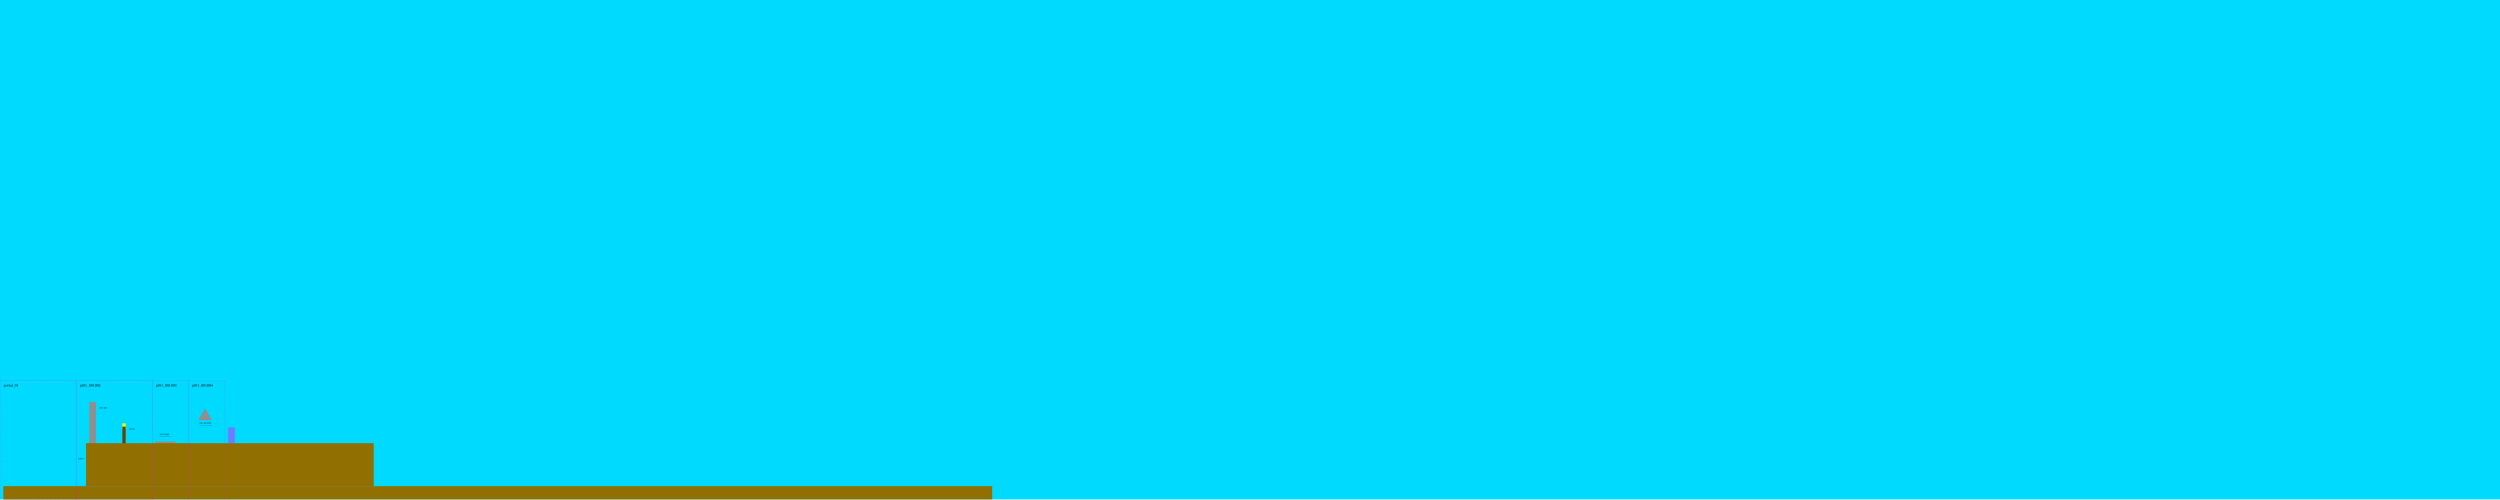
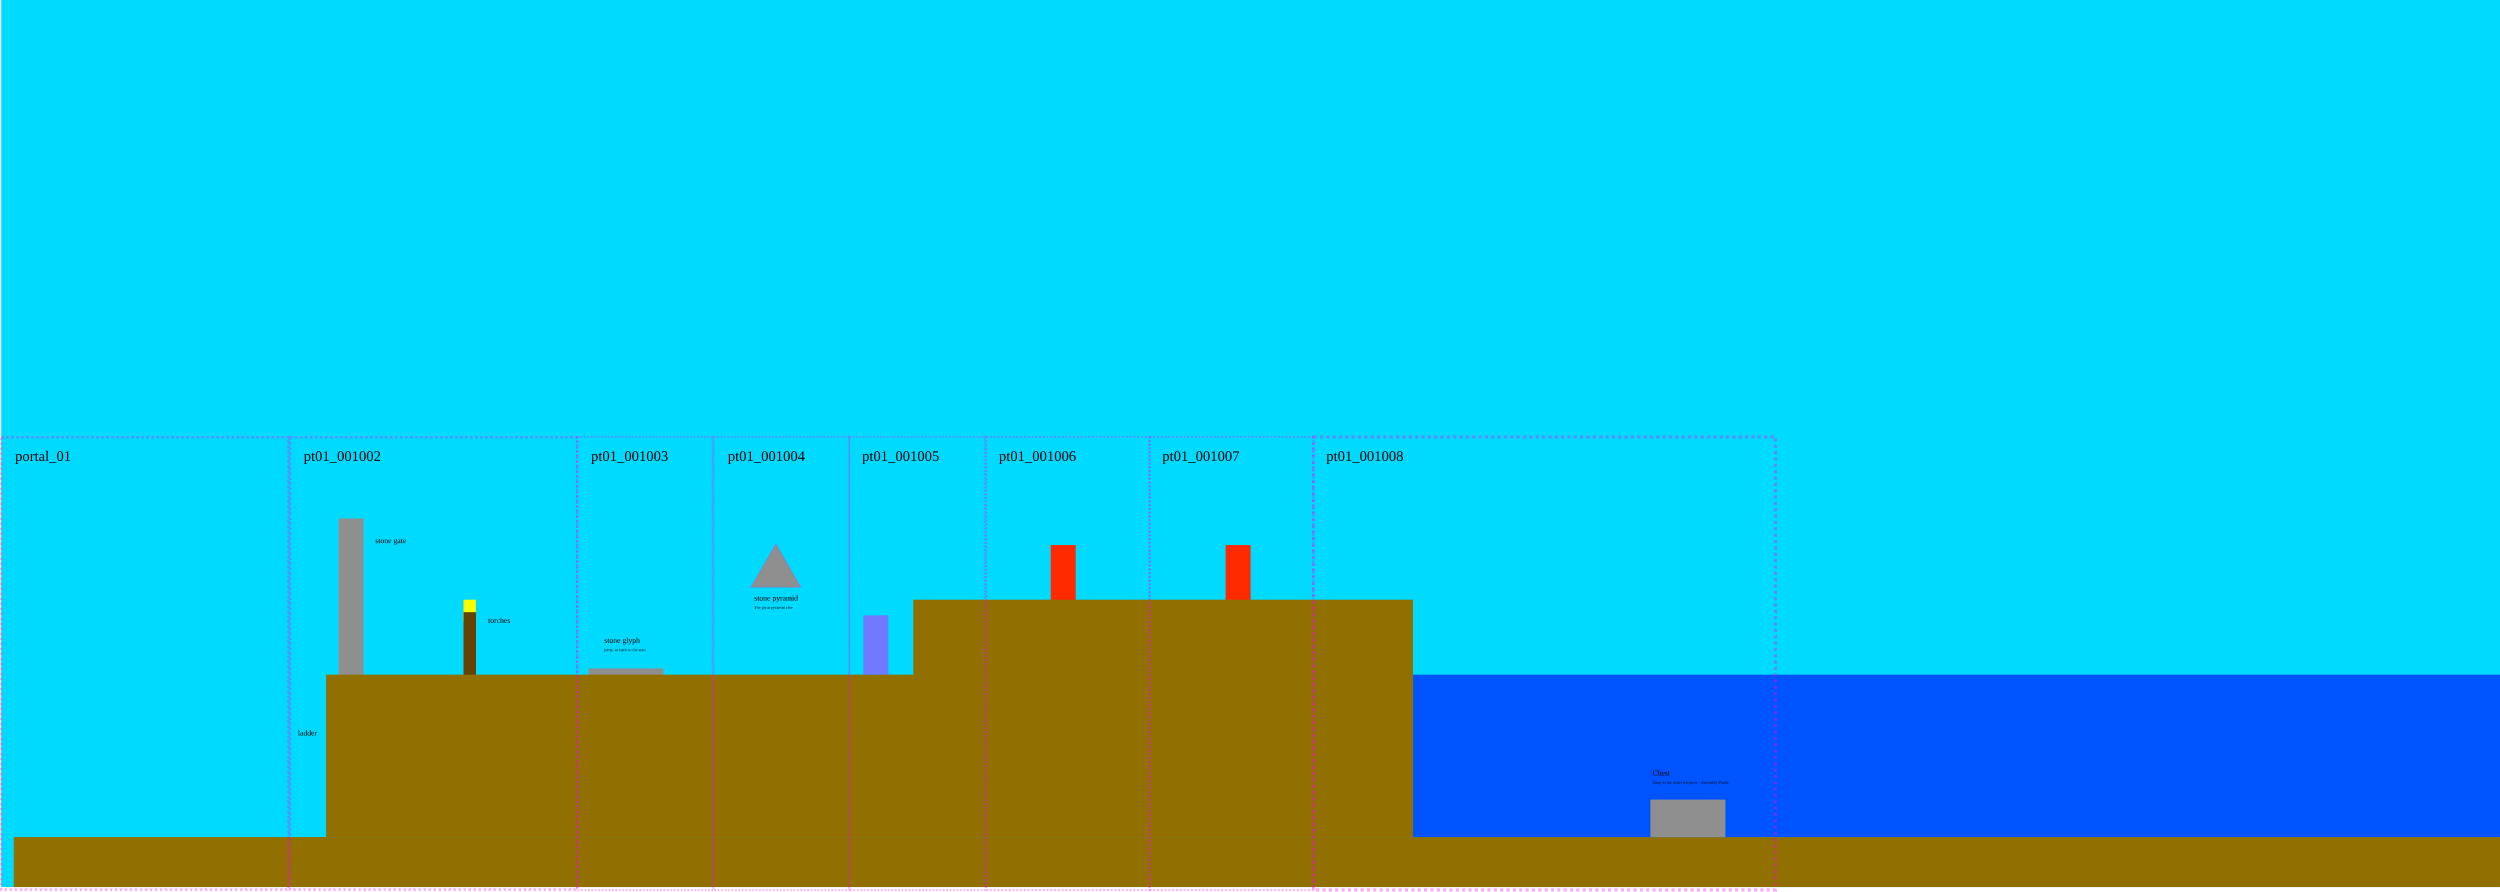
- <svg xmlns="http://www.w3.org/2000/svg" width="1000mm" height="200mm" viewBox="0 0 1000 200" version="1.1" id="svg5">
+ <svg xmlns="http://www.w3.org/2000/svg" width="264.716mm" height="94.392mm" viewBox="0 0 264.716 94.392" version="1.1" id="svg5">
  <defs id="defs2" />
-   <g id="layer1">
-     <rect style="fill:#00daff;fill-opacity:1;stroke:none;stroke-width:0.264" id="rect164" width="1000" height="199.76" x="0" y="-1.5258789e-06" />
+   <g id="layer1" transform="translate(0.1322915,-105.8333)">
+     <rect style="fill:#00daff;fill-opacity:1;stroke:none;stroke-width:0.093" id="rect164" width="264.583" height="93.927" x="0" y="105.833" />
  </g>
-   <g id="layer2">
-     <rect style="fill:#916f00;fill-opacity:1;stroke:none;stroke-width:0.924" id="rect2147" width="395.552" height="5.292" x="1.323" y="194.469" />
+   <g id="layer2" transform="translate(0.1322915,-105.8333)">
+     <rect style="fill:#ff2a00;fill-opacity:1;stroke:none;stroke-width:0.046;stroke-opacity:1" id="rect10527" width="2.646" height="6.284" x="111.125" y="163.546" />
+     <rect style="fill:#916f00;fill-opacity:1;stroke:none;stroke-width:0.754" id="rect2147" width="263.26" height="5.292" x="1.323" y="194.469" />
    <rect style="fill:#8f8f8f;fill-opacity:1;stroke:none;stroke-width:0.076" id="rect7923" width="2.646" height="17.198" x="35.719" y="160.734" />
    <rect style="fill:#8f8f8f;fill-opacity:1;stroke:none;stroke-width:0.037" id="rect8538" width="7.938" height="1.323" x="62.177" y="176.609" />
    <rect style="fill:#f8ff00;fill-opacity:1;stroke:none;stroke-width:0.02" id="rect9313" width="1.323" height="2.315" x="48.948" y="169.333" />
    <rect style="fill:#644200;fill-opacity:1;stroke:none;stroke-width:0.035" id="rect8732" width="1.323" height="7.276" x="48.948" y="170.656" />
    <rect style="fill:#916f00;fill-opacity:1;stroke:none;stroke-width:0.504" id="rect4571" width="115.094" height="17.198" x="34.396" y="177.271" />
    <path style="fill:#8f8f8f;fill-opacity:1;stroke:#ff00ff;stroke-width:0.265;stroke-dasharray:0.265, 0.265;stroke-dashoffset:0;stroke-opacity:0.348" id="path10215" d="m 88.635,150.812 2.864,4.961 2.864,4.961 -5.728,0 -5.728,0 2.864,-4.961 z" transform="matrix(0.4618739,0,0,0.4618739,41.08245,93.77141)" />
+     <rect style="fill:#ff2a00;fill-opacity:1;stroke:none;stroke-width:0.046;stroke-opacity:1" id="rect11793" width="2.646" height="6.284" x="129.646" y="163.546" />
+     <rect style="fill:#916f00;fill-opacity:1;stroke:none;stroke-width:0.251" id="rect10473" width="52.917" height="9.26" x="96.573" y="169.333" />
+     <rect style="fill:#0054ff;fill-opacity:1;stroke:none;stroke-width:0.504" id="rect12084" width="115.094" height="17.198" x="149.49" y="177.271" />
+     <rect style="fill:#8f8f8f;fill-opacity:1;stroke:none;stroke-width:0.064" id="rect12688" width="7.938" height="3.969" x="174.625" y="190.5" />
+     <text xml:space="preserve" style="font-size:0.812px;fill:none;fill-opacity:1;stroke:#ff00ff;stroke-width:0.068;stroke-dasharray:0.067, 0.2;stroke-dashoffset:0;stroke-opacity:1" x="174.848" y="187.942" id="text12057-3">
+       <tspan id="tspan12055-6" style="fill:#000000;fill-opacity:1;stroke:none;stroke-width:0.068" x="174.848" y="187.942">Chest</tspan>
+     </text>
+     <text xml:space="preserve" style="font-size:0.44px;fill:none;fill-opacity:1;stroke:#ff00ff;stroke-width:0.037;stroke-dasharray:0.036, 0.108;stroke-dashoffset:0;stroke-opacity:1" x="174.828" y="188.825" id="text12061-7">
+       <tspan id="tspan12059-5" style="fill:#000000;fill-opacity:1;stroke:none;stroke-width:0.037" x="174.828" y="188.825">Jump in the water teleports - Assembly Punks</tspan>
+     </text>
  </g>
-   <g id="layer3" />
-   <g id="layer5" style="fill:none;stroke:#ff00ff;stroke-opacity:1">
+   <g id="layer3" transform="translate(0.1322915,-105.8333)" />
+   <g id="layer5" style="fill:none;stroke:#ff00ff;stroke-opacity:1" transform="translate(0.1322915,-105.8333)">
    <rect style="fill:none;fill-opacity:1;stroke:#ff00ff;stroke-width:0.265;stroke-dasharray:0.265, 0.265;stroke-dashoffset:0;stroke-opacity:0.348" id="rect4605" width="30.427" height="47.89" x="0" y="152.135" />
    <text xml:space="preserve" style="font-size:1.548px;fill:none;fill-opacity:1;stroke:#ff00ff;stroke-width:0.129;stroke-dasharray:0.127, 0.381;stroke-dashoffset:0;stroke-opacity:1" x="1.461" y="154.635" id="text6186">
      <tspan id="tspan6184" style="fill:#000000;fill-opacity:1;stroke:none;stroke-width:0.129" x="1.461" y="154.635">portal_01</tspan>
    </text>
    <rect style="fill:none;fill-opacity:1;stroke:#ff00ff;stroke-width:0.265;stroke-dasharray:0.265, 0.265;stroke-dashoffset:0;stroke-opacity:0.348" id="rect6687" width="30.427" height="47.89" x="30.565" y="152.135" />
    <text xml:space="preserve" style="font-size:1.548px;fill:none;fill-opacity:1;stroke:#ff00ff;stroke-width:0.129;stroke-dasharray:0.127, 0.381;stroke-dashoffset:0;stroke-opacity:1" x="32.027" y="154.635" id="text6691">
      <tspan id="tspan6689" style="fill:#000000;fill-opacity:1;stroke:none;stroke-width:0.129" x="32.027" y="154.635">pt01_001002</tspan>
    </text>
    <text xml:space="preserve" style="font-size:0.812px;fill:none;fill-opacity:1;stroke:#ff00ff;stroke-width:0.068;stroke-dasharray:0.067, 0.2;stroke-dashoffset:0;stroke-opacity:1" x="31.416" y="183.709" id="text7845">
      <tspan id="tspan7843" style="fill:#000000;fill-opacity:1;stroke:none;stroke-width:0.068" x="31.416" y="183.709">ladder</tspan>
    </text>
    <text xml:space="preserve" style="font-size:0.812px;fill:none;fill-opacity:1;stroke:#ff00ff;stroke-width:0.068;stroke-dasharray:0.067, 0.2;stroke-dashoffset:0;stroke-opacity:1" x="39.618" y="163.336" id="text8457">
      <tspan id="tspan8455" style="fill:#000000;fill-opacity:1;stroke:none;stroke-width:0.068" x="39.618" y="163.336">stone gate</tspan>
    </text>
    <text xml:space="preserve" style="font-size:0.812px;fill:none;fill-opacity:1;stroke:#ff00ff;stroke-width:0.068;stroke-dasharray:0.067, 0.2;stroke-dashoffset:0;stroke-opacity:1" x="63.86" y="173.901" id="text8570">
      <tspan id="tspan8568" style="fill:#000000;fill-opacity:1;stroke:none;stroke-width:0.068" x="63.86" y="173.901">stone glyph</tspan>
    </text>
    <text xml:space="preserve" style="font-size:0.44px;fill:none;fill-opacity:1;stroke:#ff00ff;stroke-width:0.037;stroke-dasharray:0.036, 0.108;stroke-dashoffset:0;stroke-opacity:1" x="63.839" y="174.784" id="text8634">
      <tspan id="tspan8632" style="fill:#000000;fill-opacity:1;stroke:none;stroke-width:0.037" x="63.839" y="174.784">jump, or back to the start</tspan>
    </text>
    <text xml:space="preserve" style="font-size:0.812px;fill:none;fill-opacity:1;stroke:#ff00ff;stroke-width:0.068;stroke-dasharray:0.067, 0.2;stroke-dashoffset:0;stroke-opacity:1" x="51.554" y="171.784" id="text9831">
      <tspan id="tspan9829" style="fill:#000000;fill-opacity:1;stroke:none;stroke-width:0.068" x="51.554" y="171.784">torches</tspan>
    </text>
    <rect style="fill:none;fill-opacity:1;stroke:#ff00ff;stroke-width:0.182;stroke-dasharray:0.182, 0.182;stroke-dashoffset:0;stroke-opacity:0.348" id="rect9999" width="14.367" height="47.972" x="60.949" y="152.094" />
    <text xml:space="preserve" style="font-size:1.548px;fill:none;fill-opacity:1;stroke:#ff00ff;stroke-width:0.129;stroke-dasharray:0.127, 0.381;stroke-dashoffset:0;stroke-opacity:1" x="62.451" y="154.635" id="text10003">
      <tspan id="tspan10001" style="fill:#000000;fill-opacity:1;stroke:none;stroke-width:0.129" x="62.451" y="154.635">pt01_001003</tspan>
    </text>
    <rect style="fill:none;fill-opacity:1;stroke:#ff00ff;stroke-width:0.182;stroke-dasharray:0.182, 0.182;stroke-dashoffset:0;stroke-opacity:0.348" id="rect10257" width="14.367" height="47.972" x="75.432" y="152.094" />
    <text xml:space="preserve" style="font-size:1.548px;fill:none;fill-opacity:1;stroke:#ff00ff;stroke-width:0.129;stroke-dasharray:0.127, 0.381;stroke-dashoffset:0;stroke-opacity:1" x="76.935" y="154.635" id="text10261">
      <tspan id="tspan10259" style="fill:#000000;fill-opacity:1;stroke:none;stroke-width:0.129" x="76.935" y="154.635">pt01_001004</tspan>
    </text>
    <rect style="fill:#fb00ff;fill-opacity:0.448;stroke:none;stroke-width:0.046" id="rect10958" width="2.646" height="6.284" x="91.281" y="170.987" />
    <text xml:space="preserve" style="font-size:0.812px;fill:none;fill-opacity:1;stroke:#ff00ff;stroke-width:0.068;stroke-dasharray:0.067, 0.2;stroke-dashoffset:0;stroke-opacity:1" x="79.735" y="169.421" id="text12057">
      <tspan id="tspan12055" style="fill:#000000;fill-opacity:1;stroke:none;stroke-width:0.068" x="79.735" y="169.421">stone pyramid</tspan>
    </text>
    <text xml:space="preserve" style="font-size:0.44px;fill:none;fill-opacity:1;stroke:#ff00ff;stroke-width:0.037;stroke-dasharray:0.036, 0.108;stroke-dashoffset:0;stroke-opacity:1" x="79.714" y="170.304" id="text12061">
-       <tspan id="tspan12059" style="fill:#000000;fill-opacity:1;stroke:none;stroke-width:0.037" x="79.714" y="170.304">what do you get if you jump?</tspan>
+       <tspan id="tspan12059" style="fill:#000000;fill-opacity:1;stroke:none;stroke-width:0.037" x="79.714" y="170.304">The great pyramid clue</tspan>
+     </text>
+     <rect style="fill:none;fill-opacity:1;stroke:#ff00ff;stroke-width:0.182;stroke-dasharray:0.182, 0.182;stroke-dashoffset:0;stroke-opacity:0.348" id="rect10367" width="14.367" height="47.972" x="89.789" y="152.094" />
+     <text xml:space="preserve" style="font-size:1.548px;fill:none;fill-opacity:1;stroke:#ff00ff;stroke-width:0.129;stroke-dasharray:0.127, 0.381;stroke-dashoffset:0;stroke-opacity:1" x="91.15" y="154.635" id="text10420">
+       <tspan id="tspan10418" style="fill:#000000;fill-opacity:1;stroke:none;stroke-width:0.129" x="91.15" y="154.635">pt01_001005</tspan>
+     </text>
+     <rect style="fill:none;fill-opacity:1;stroke:#ff00ff;stroke-width:0.2;stroke-dasharray:0.2, 0.2;stroke-dashoffset:0;stroke-opacity:0.348" id="rect11849" width="17.321" height="47.954" x="104.288" y="152.103" />
+     <text xml:space="preserve" style="font-size:1.548px;fill:none;fill-opacity:1;stroke:#ff00ff;stroke-width:0.129;stroke-dasharray:0.127, 0.381;stroke-dashoffset:0;stroke-opacity:1" x="105.64" y="154.635" id="text11853">
+       <tspan style="fill:#000000;fill-opacity:1;stroke:none;stroke-width:0.129" x="105.64" y="154.635" id="tspan12020">pt01_001006</tspan>
+     </text>
+     <rect style="fill:none;fill-opacity:1;stroke:#ff00ff;stroke-width:0.2;stroke-dasharray:0.2, 0.2;stroke-dashoffset:0;stroke-opacity:0.348" id="rect11912" width="17.321" height="47.954" x="121.586" y="152.103" />
+     <text xml:space="preserve" style="font-size:1.548px;fill:none;fill-opacity:1;stroke:#ff00ff;stroke-width:0.129;stroke-dasharray:0.127, 0.381;stroke-dashoffset:0;stroke-opacity:1" x="122.938" y="154.635" id="text11916">
+       <tspan id="tspan11914" style="fill:#000000;fill-opacity:1;stroke:none;stroke-width:0.129" x="122.938" y="154.635">pt01_001007</tspan>
+     </text>
+     <rect style="fill:none;fill-opacity:1;stroke:#ff00ff;stroke-width:0.336;stroke-dasharray:0.336, 0.336;stroke-dashoffset:0;stroke-opacity:0.348" id="rect12957" width="48.904" height="47.954" x="138.95" y="152.103" />
+     <text xml:space="preserve" style="font-size:1.548px;fill:none;fill-opacity:1;stroke:#ff00ff;stroke-width:0.129;stroke-dasharray:0.127, 0.381;stroke-dashoffset:0;stroke-opacity:1" x="140.302" y="154.635" id="text12961">
+       <tspan id="tspan12959" style="fill:#000000;fill-opacity:1;stroke:none;stroke-width:0.129" x="140.302" y="154.635">pt01_001008</tspan>
    </text>
  </g>
-   <g id="layer4" />
+   <g id="layer4" transform="translate(0.1322915,-105.8333)" />
</svg>
